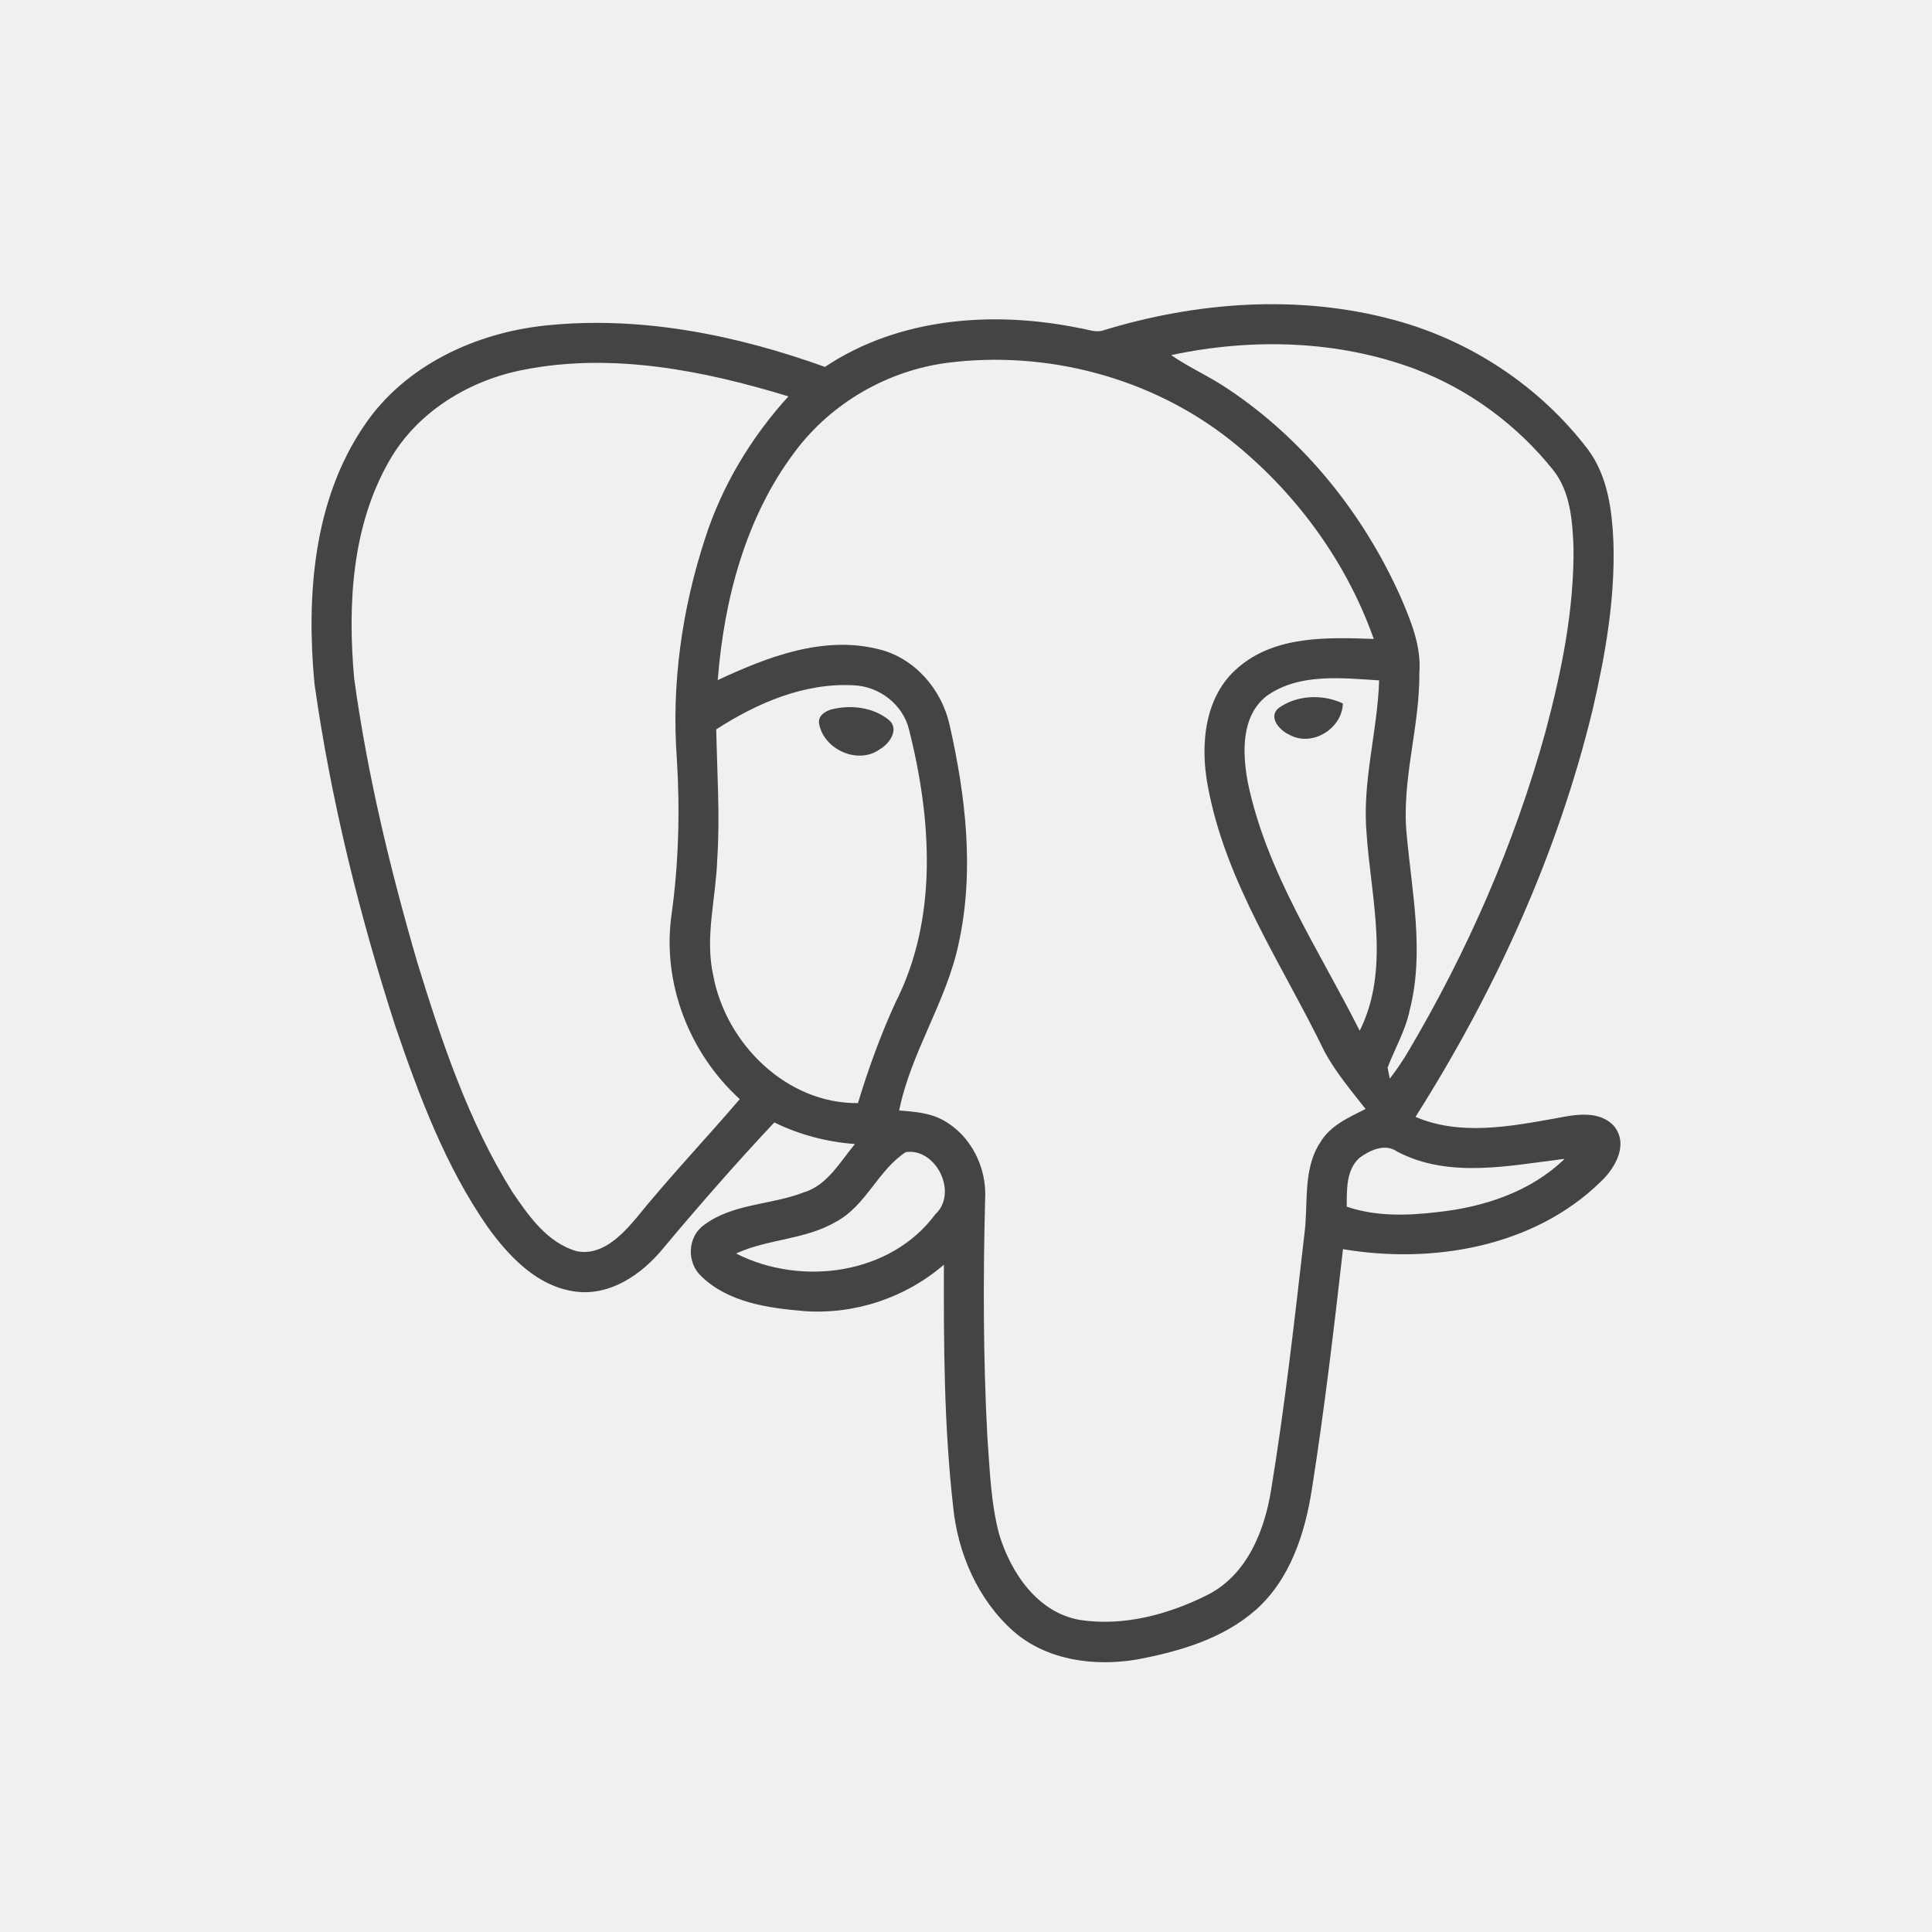
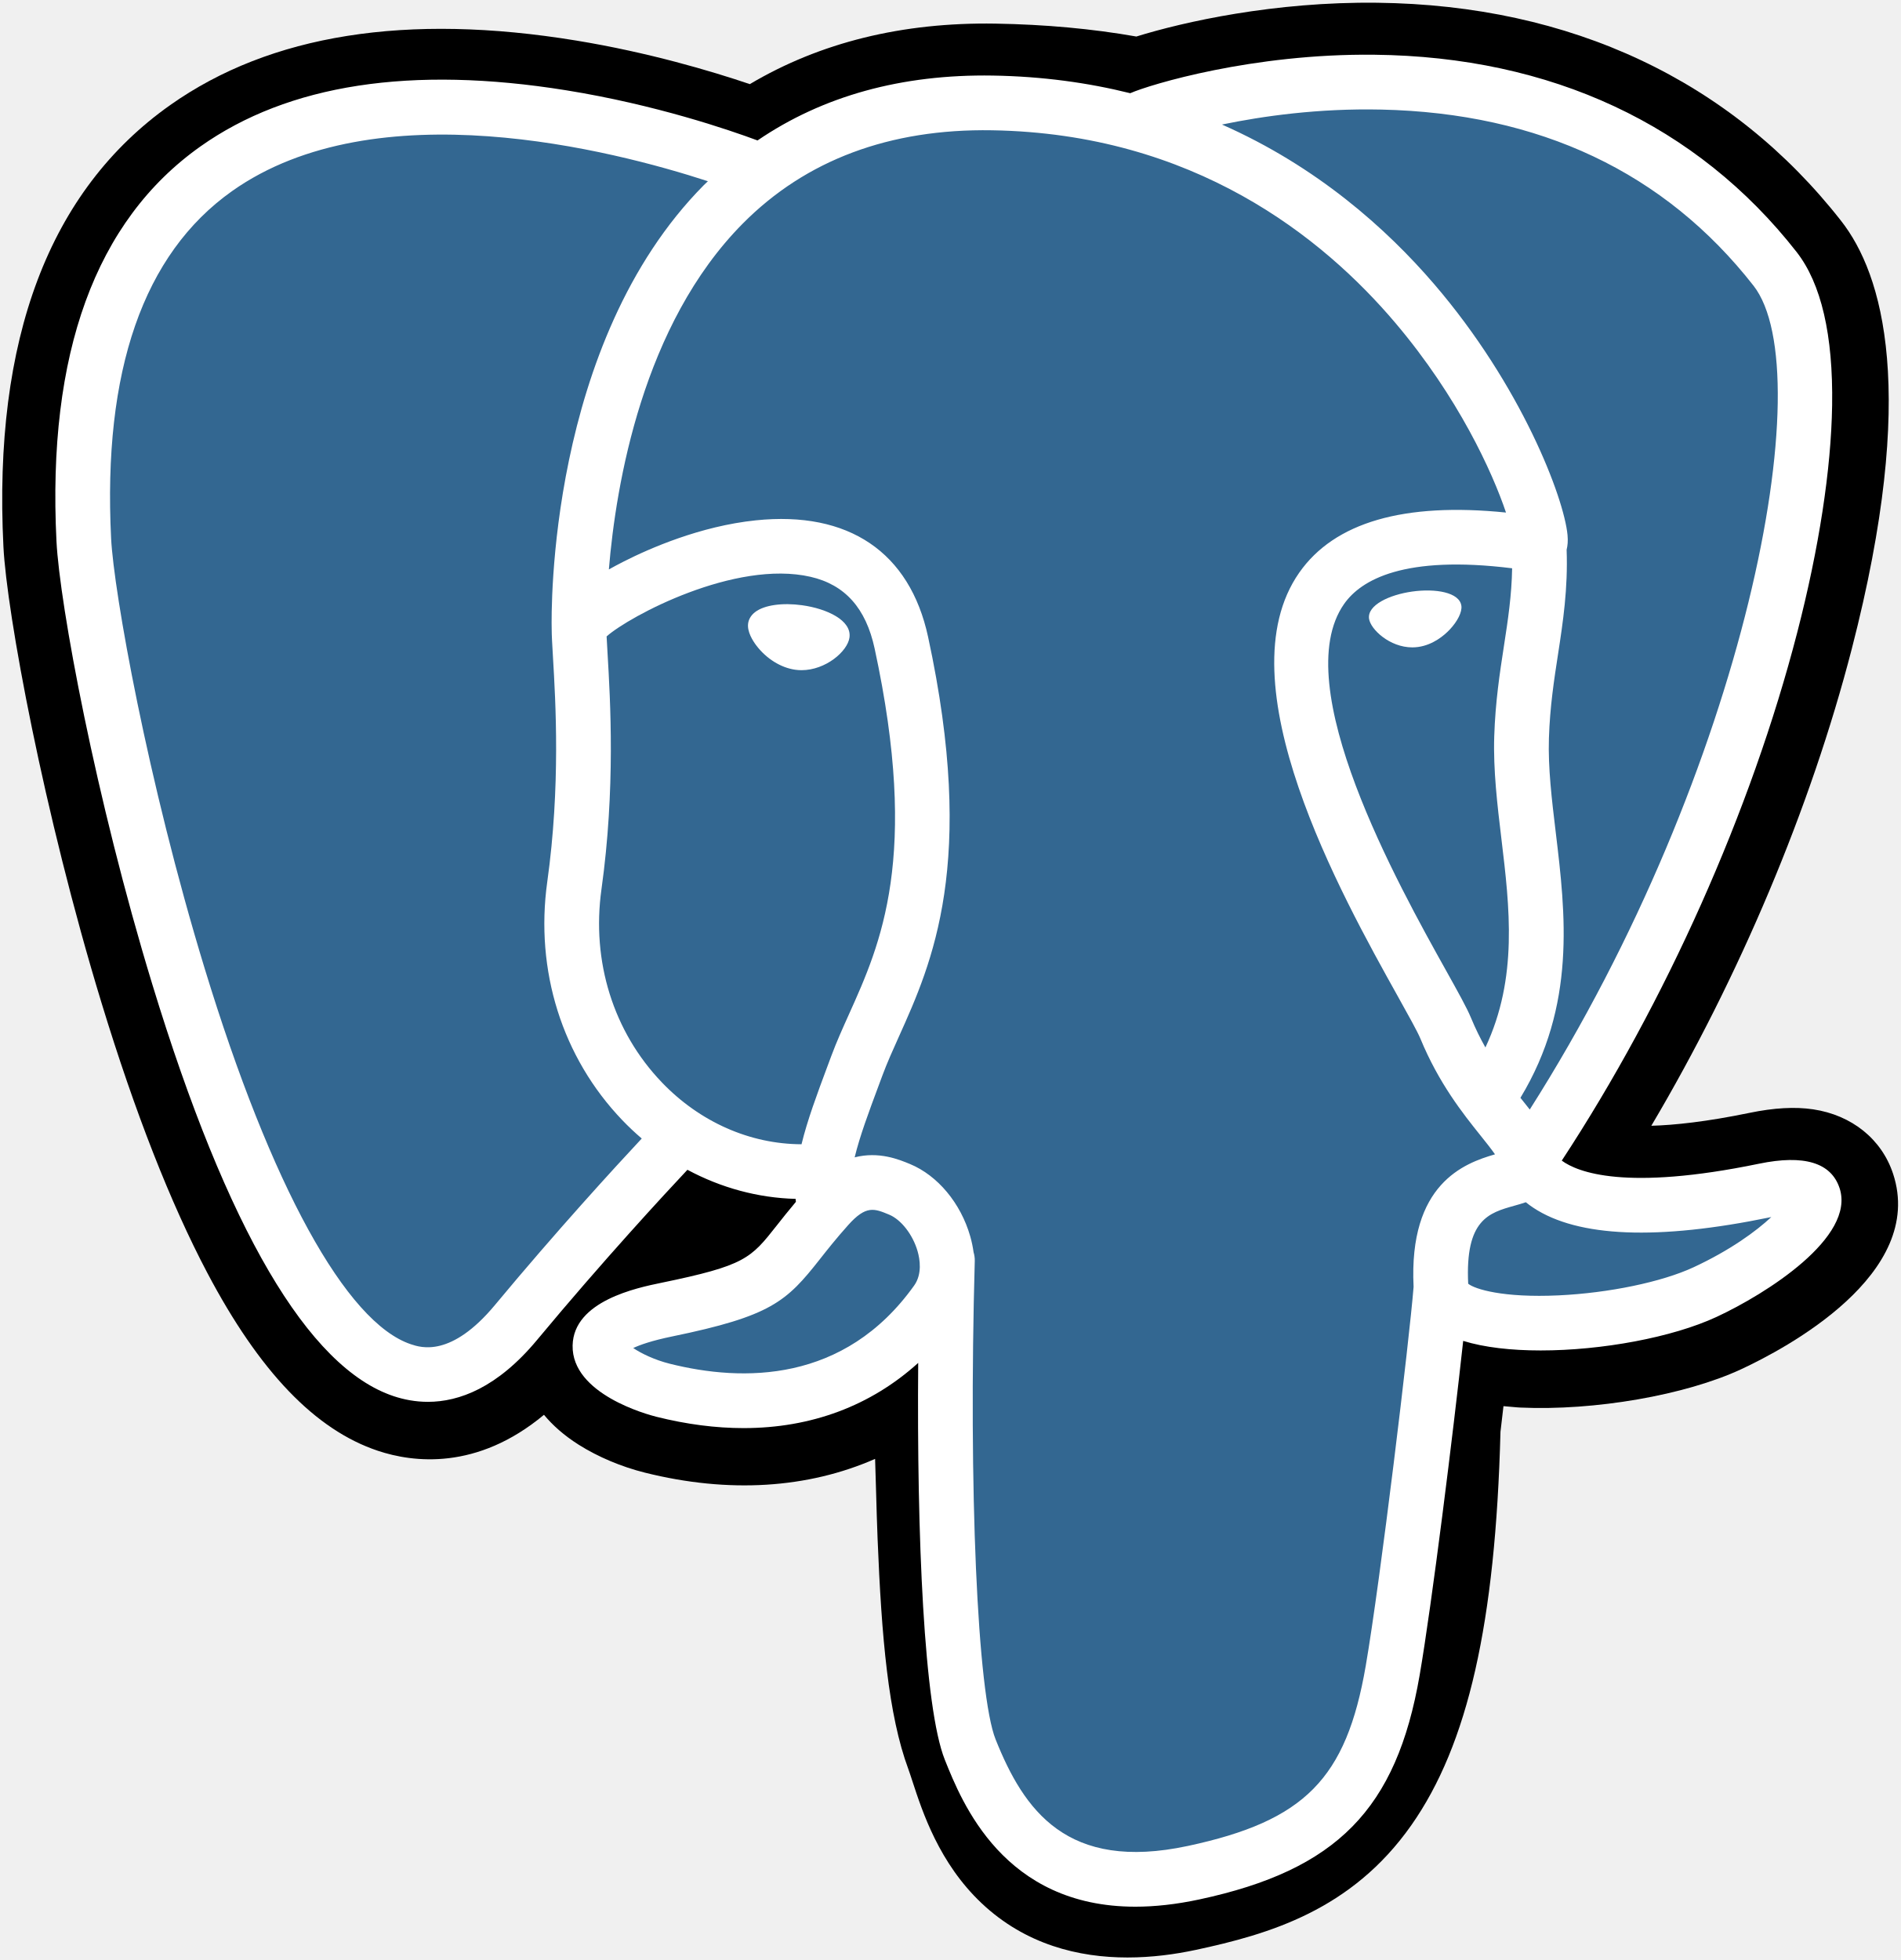
- <svg xmlns="http://www.w3.org/2000/svg" height="32" viewBox="0 0 32 32" width="32">
-   <path d="m26.741 18.661c-.24-.278-.65-.202-.967-.139-.762.136-1.591.294-2.329-.023 1.318-2.08 2.355-4.351 2.935-6.748.211-.911.374-1.843.343-2.781-.023-.525-.096-1.084-.417-1.519-.794-1.047-1.945-1.81-3.214-2.151-1.585-.43-3.285-.302-4.844.18-.129.026-.256-.032-.382-.048-1.415-.287-2.975-.174-4.202.645-1.473-.53-3.056-.85-4.624-.686-1.166.121-2.337.663-3.006 1.656-.846 1.239-.961 2.821-.826 4.273.272 1.928.742 3.826 1.34 5.677.394 1.154.828 2.317 1.529 3.325.356.495.829.994 1.466 1.072.566.069 1.078-.282 1.425-.698.6-.718 1.217-1.423 1.857-2.105.418.205.872.323 1.336.358-.251.298-.458.687-.858.804-.539.208-1.17.18-1.645.539-.274.196-.287.623-.041.848.445.432 1.101.525 1.693.575.839.064 1.687-.218 2.324-.768-.004 1.334.002 2.672.152 3.999.075.777.41 1.551 1.001 2.074.557.486 1.351.587 2.058.464.694-.132 1.407-.34 1.949-.814.576-.508.822-1.275.936-2.011.207-1.319.364-2.644.514-3.969 1.483.25 3.161-.034 4.269-1.117.237-.223.462-.609.228-.912zm-3.291-12.544c.89.338 1.681.925 2.275 1.668.283.355.319.832.337 1.268.013 1.04-.197 2.067-.464 3.067-.511 1.851-1.287 3.625-2.262 5.277-.096.163-.201.32-.317.469-.009-.045-.027-.137-.036-.183.121-.318.298-.618.367-.956.244-.953.038-1.934-.05-2.893-.092-.905.217-1.786.209-2.689.035-.442-.14-.86-.31-1.257-.615-1.375-1.593-2.598-2.848-3.438-.306-.21-.648-.357-.953-.568 1.334-.286 2.765-.25 4.051.234zm-.813 7.719c.078 1.071.389 2.221-.116 3.237-.677-1.347-1.552-2.633-1.857-4.133-.086-.477-.108-1.081.316-1.413.538-.382 1.241-.296 1.863-.258-.027.859-.291 1.702-.205 2.567zm-12.103 6.345c-.243.286-.571.627-.985.542-.484-.14-.792-.582-1.062-.979-.729-1.166-1.168-2.483-1.571-3.79-.451-1.547-.831-3.119-1.05-4.717-.109-1.216-.041-2.52.581-3.603.466-.82 1.335-1.343 2.248-1.514 1.462-.281 2.961.017 4.364.445-.619.68-1.101 1.481-1.382 2.358-.383 1.171-.558 2.417-.466 3.648.053.867.03 1.738-.091 2.598-.152 1.123.299 2.278 1.133 3.036-.568.664-1.17 1.297-1.72 1.977zm1.28-4.023c-.143-.636.044-1.276.065-1.913.049-.721-.002-1.443-.016-2.164.674-.436 1.462-.777 2.279-.73.423.018.813.317.915.734.371 1.477.486 3.121-.225 4.52-.248.54-.449 1.099-.622 1.666-1.182.012-2.187-.987-2.396-2.112zm3.678 3.954c-.742 1.005-2.227 1.197-3.3.65.529-.245 1.148-.226 1.659-.528.494-.266.69-.851 1.152-1.152.503-.071.87.676.49 1.029zm6.364-1.174c-.282.454-.183 1.008-.252 1.512-.162 1.413-.321 2.828-.551 4.232-.109.673-.395 1.388-1.03 1.723-.651.331-1.407.539-2.139.426-.695-.122-1.133-.77-1.33-1.401-.144-.529-.159-1.082-.2-1.627-.07-1.315-.071-2.633-.037-3.949.029-.514-.235-1.049-.694-1.299-.222-.125-.482-.142-.73-.162.195-.967.784-1.802.986-2.768.262-1.195.117-2.439-.151-3.619-.131-.589-.579-1.11-1.175-1.253-.918-.231-1.844.128-2.665.512.104-1.334.461-2.7 1.278-3.783.601-.806 1.533-1.344 2.528-1.473 1.642-.209 3.366.243 4.671 1.27 1.078.852 1.93 2.006 2.389 3.304-.763-.027-1.628-.058-2.245.472-.56.472-.632 1.277-.506 1.953.292 1.608 1.241 2.975 1.941 4.421.186.339.436.635.674.939-.283.143-.599.28-.76.571zm1.964 1.137c-.504.06-1.028.078-1.514-.089.002-.275-.013-.601.208-.806.175-.129.424-.248.626-.107.86.453 1.86.232 2.775.121-.559.544-1.333.798-2.095.881zm-2.642-8.347c-.179.147.014.367.168.436.373.219.884-.087.896-.513-.337-.157-.76-.141-1.065.077zm-6.602.68c.159-.09.327-.337.143-.486-.262-.213-.643-.254-.962-.168-.103.036-.211.106-.19.232.074.428.647.688 1.008.422z" fill="#444" />
+ <svg xmlns="http://www.w3.org/2000/svg" height="264" preserveAspectRatio="xMidYMid" viewBox="0 0 256 264" width="256">
+   <path d="m255.008 158.086c-1.535-4.648-5.556-7.886-10.756-8.664-2.452-.366-5.26-.21-8.583.475-5.792 1.195-10.089 1.65-13.224 1.738 11.836-19.985 21.461-42.776 27.002-64.229 8.959-34.688 4.172-50.491-1.423-57.64-14.807-18.919-36.409-29.083-62.472-29.395-13.902-.17-26.108 2.575-32.474 4.549-5.928-1.045-12.303-1.629-18.991-1.738-12.536-.2-23.613 2.533-33.078 8.149-5.241-1.771-13.65-4.269-23.362-5.864-22.843-3.75-41.252-.828-54.718 8.685-16.306 11.518-23.865 31.53-22.467 59.48.443 8.874 5.408 35.874 13.224 61.48 4.492 14.717 9.282 26.94 14.237 36.33 7.027 13.315 14.545 21.156 22.986 23.972 4.732 1.577 13.327 2.68 22.369-4.849 1.146 1.387 2.674 2.766 4.704 4.047 2.577 1.625 5.728 2.953 8.874 3.74 11.341 2.836 21.965 2.126 31.027-1.848.056 1.612.099 3.152.135 4.481.06 2.157.119 4.272.199 6.25.537 13.375 1.447 23.774 4.143 31.049.148.401.347 1.01.558 1.657 1.344 4.118 3.594 11.012 9.315 16.412 5.926 5.592 13.093 7.308 19.656 7.308 3.292 0 6.433-.432 9.188-1.022 9.821-2.104 20.974-5.311 29.042-16.798 7.627-10.86 11.336-27.217 12.007-52.991.087-.728.167-1.424.245-2.088.052-.448.105-.905.159-1.362l1.797.158.463.031c10.002.456 22.232-1.665 29.743-5.154 5.935-2.755 24.954-12.795 20.476-26.351" />
+   <path d="m237.906 160.722c-29.74 6.135-31.784-3.935-31.784-3.935 31.4-46.593 44.527-105.736 33.199-120.211-30.903-39.485-84.398-20.811-85.291-20.326l-.287.051c-5.876-1.22-12.451-1.946-19.841-2.067-13.457-.221-23.664 3.528-31.41 9.402 0 0-95.43-39.313-90.992 49.444.944 18.883 27.064 142.873 58.218 105.422 11.387-13.695 22.389-25.274 22.389-25.274 5.465 3.63 12.007 5.482 18.865 4.817l.533-.452c-.166 1.7-.09 3.363.213 5.332-8.026 8.967-5.667 10.542-21.712 13.844-16.234 3.346-6.697 9.302-.471 10.859 7.549 1.888 25.013 4.562 36.813-11.957l-.471 1.885c3.145 2.519 5.353 16.383 4.983 28.952-.37 12.569-.617 21.198 1.861 27.938s4.947 21.905 26.039 17.386c17.624-3.777 26.756-13.564 28.027-29.889.902-11.606 2.942-9.891 3.071-20.267l1.637-4.912c1.887-15.733.3-20.809 11.158-18.448l2.639.232c7.992.364 18.451-1.285 24.59-4.139 13.219-6.135 21.058-16.377 8.025-13.686z" fill="#336791" />
+   <g fill="#fff">
+     <path d="m108.076 81.525c-2.679-.373-5.107-.028-6.335.902-.691.523-.905 1.129-.962 1.547-.154 1.105.62 2.326 1.096 2.957 1.346 1.784 3.312 3.01 5.258 3.28.282.039.562.058.841.058 3.246 0 6.196-2.527 6.456-4.392.325-2.336-3.066-3.893-6.354-4.351" />
+     <path d="m196.86 81.599h-.001c-.255-1.831-3.514-2.353-6.606-1.923-3.087.43-6.082 1.824-5.832 3.659.201 1.427 2.777 3.864 5.828 3.863.257 0 .517-.017.779-.054 2.036-.282 3.53-1.575 4.24-2.321 1.081-1.135 1.706-2.402 1.592-3.225" />
+     <path d="m247.802 160.025c-1.134-3.429-4.784-4.533-10.848-3.28-18.005 3.716-24.453 1.142-26.571-.417 13.995-21.321 25.508-47.092 31.719-71.137 2.943-11.39 4.568-21.968 4.7-30.589.147-9.464-1.464-16.418-4.789-20.666-13.402-17.125-33.072-26.311-56.882-26.564-16.369-.184-30.199 4.006-32.88 5.183-5.646-1.404-11.801-2.266-18.502-2.376-12.289-.199-22.91 2.743-31.704 8.739-3.82-1.421-13.692-4.81-25.764-6.755-20.873-3.361-37.458-.815-49.294 7.571-14.123 10.006-20.643 27.892-19.38 53.159.425 8.502 5.268 34.653 12.913 59.699 10.062 32.964 20.999 51.625 32.508 55.463 1.347.449 2.901.764 4.613.764 4.198 0 9.345-1.893 14.7-8.33 8.895-10.701 17.2-19.668 20.261-22.926 4.524 2.429 9.493 3.784 14.577 3.92.009.133.022.266.034.398-1.02 1.21-1.856 2.27-2.569 3.175-3.522 4.471-4.255 5.401-15.592 7.736-3.225.665-11.791 2.431-11.916 8.434-.137 6.56 10.124 9.315 11.294 9.607 4.074 1.02 7.999 1.523 11.742 1.523 9.104-.001 17.114-2.992 23.517-8.781-.197 23.386.778 46.43 3.586 53.451 2.299 5.747 7.918 19.795 25.664 19.794 2.603 0 5.47-.303 8.623-.978 18.521-3.971 26.563-12.157 29.675-30.203 1.665-9.645 4.522-32.676 5.866-45.03 2.836.884 6.488 1.289 10.435 1.289 8.232 0 17.731-1.749 23.688-4.514 6.691-3.107 18.768-10.734 16.578-17.36zm-44.106-83.481c-.061 3.647-.563 6.958-1.096 10.414-.572 3.717-1.165 7.56-1.314 12.225-.147 4.54.42 9.26.968 13.825 1.108 9.22 2.245 18.712-2.157 28.078-.684-1.215-1.344-2.54-1.95-4.008-.547-1.326-1.735-3.456-3.379-6.405-6.399-11.476-21.385-38.349-13.713-49.315 2.284-3.265 8.083-6.62 22.64-4.814zm-17.644-61.786c21.334.471 38.209 8.452 50.158 23.72 9.164 11.711-.927 64.998-30.14 110.969-.289-.367-.582-.737-.886-1.116-.121-.152-.245-.306-.37-.462 7.549-12.467 6.072-24.802 4.759-35.738-.54-4.488-1.049-8.727-.92-12.708.134-4.221.692-7.84 1.232-11.34.664-4.314 1.339-8.776 1.152-14.037.139-.552.195-1.204.122-1.978-.475-5.046-6.235-20.144-17.976-33.811-6.421-7.474-15.787-15.839-28.574-21.482 5.5-1.14 13.022-2.203 21.443-2.015zm-119.378 161.02c-5.9 7.094-9.975 5.734-11.314 5.288-8.731-2.912-18.86-21.364-27.791-50.624-7.728-25.318-12.244-50.777-12.601-57.916-1.129-22.578 4.344-38.313 16.268-46.769 19.404-13.761 51.306-5.524 64.125-1.347-.184.182-.376.352-.559.536-21.035 21.244-20.536 57.541-20.485 59.759-.002.856.07 2.068.168 3.735.362 6.104 1.035 17.467-.764 30.334-1.673 11.957 2.013 23.66 10.111 32.109.838.874 1.713 1.696 2.617 2.468-3.605 3.86-11.438 12.396-19.775 22.426zm22.479-29.993c-6.527-6.809-9.49-16.281-8.133-25.989 1.9-13.593 1.198-25.431.822-31.791-.053-.89-.099-1.67-.127-2.285 3.073-2.724 17.314-10.355 27.469-8.028 4.635 1.062 7.458 4.217 8.632 9.646 6.077 28.103.805 39.816-3.431 49.228-.873 1.939-1.698 3.772-2.403 5.669l-.546 1.466c-1.382 3.706-2.668 7.152-3.465 10.424-6.937-.021-13.687-2.984-18.819-8.34zm1.065 37.9c-2.026-.506-3.848-1.385-4.917-2.114.893-.42 2.482-.991 5.238-1.559 13.337-2.746 15.397-4.684 19.895-10.395 1.032-1.309 2.201-2.794 3.819-4.601.001-.001.001-.002.002-.002 2.412-2.7 3.514-2.242 5.514-1.412 1.621.671 3.2 2.702 3.84 4.938.303 1.056.643 3.061-.47 4.62-9.396 13.156-23.088 12.987-32.921 10.526zm69.799 64.952c-16.316 3.496-22.093-4.829-25.9-14.346-2.457-6.145-3.664-33.851-2.808-64.448.011-.407-.047-.801-.159-1.17-.098-.714-.248-1.435-.456-2.162-1.275-4.452-4.379-8.176-8.104-9.72-1.48-.613-4.197-1.738-7.461-.903.696-2.868 1.904-6.106 3.212-9.613l.549-1.476c.618-1.663 1.394-3.386 2.214-5.209 4.433-9.849 10.504-23.337 3.915-53.811-2.468-11.414-10.71-16.987-23.204-15.693-7.491.775-14.343 3.797-17.761 5.53-.735.372-1.407.732-2.035 1.083.954-11.5 4.558-32.992 18.041-46.59 8.488-8.561 19.794-12.789 33.568-12.561 27.14.445 44.544 14.373 54.366 25.979 8.463 10.002 13.047 20.076 14.876 25.51-13.755-1.398-23.11 1.317-27.853 8.097-10.317 14.747 5.644 43.372 13.316 57.129 1.407 2.522 2.621 4.7 3.003 5.626 2.498 6.054 5.732 10.096 8.093 13.047.724.904 1.426 1.781 1.96 2.546-4.166 1.201-11.649 3.976-10.967 17.847-.55 6.96-4.461 39.546-6.448 51.059-2.623 15.21-8.22 20.876-23.958 24.25zm68.104-77.937c-4.26 1.978-11.389 3.461-18.161 3.779-7.48.351-11.288-.838-12.183-1.569-.421-8.644 2.797-9.547 6.202-10.503.535-.151 1.057-.297 1.561-.473.313.255.656.508 1.032.756 6.012 3.968 16.736 4.396 31.874 1.272.056-.012.111-.022.166-.034-2.041 1.909-5.536 4.471-10.49 6.772z" />
+   </g>
</svg>
